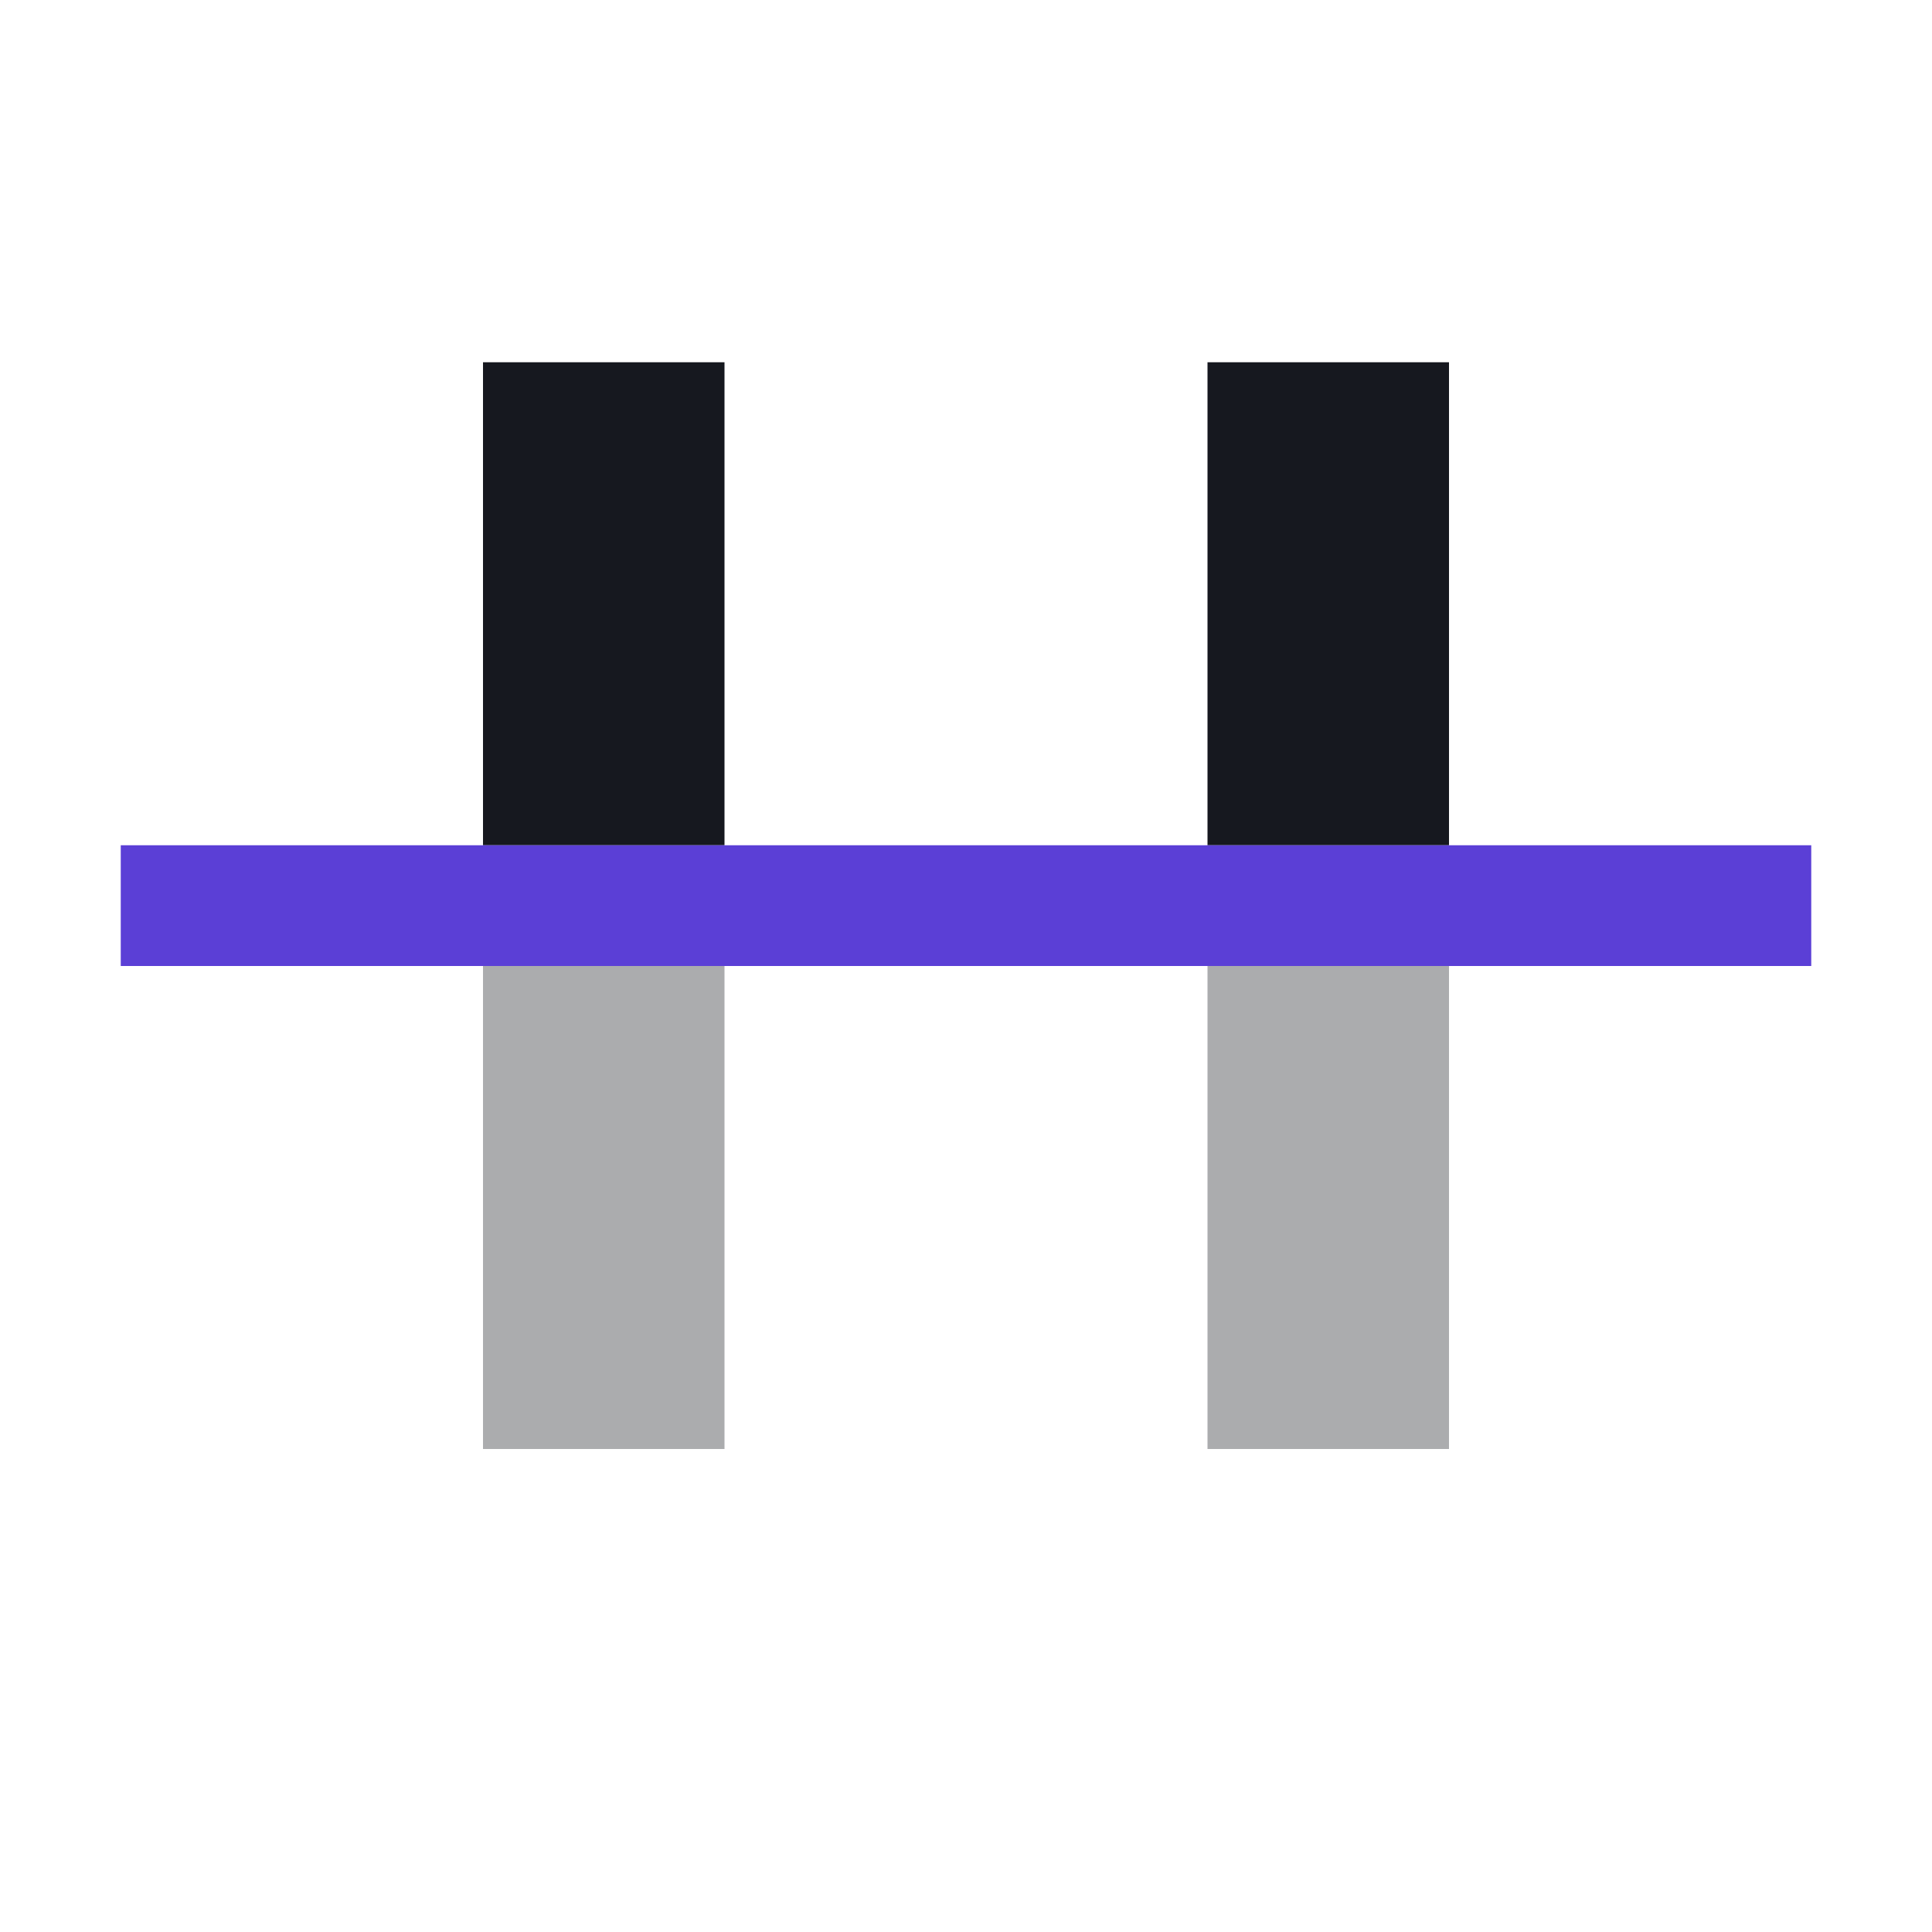
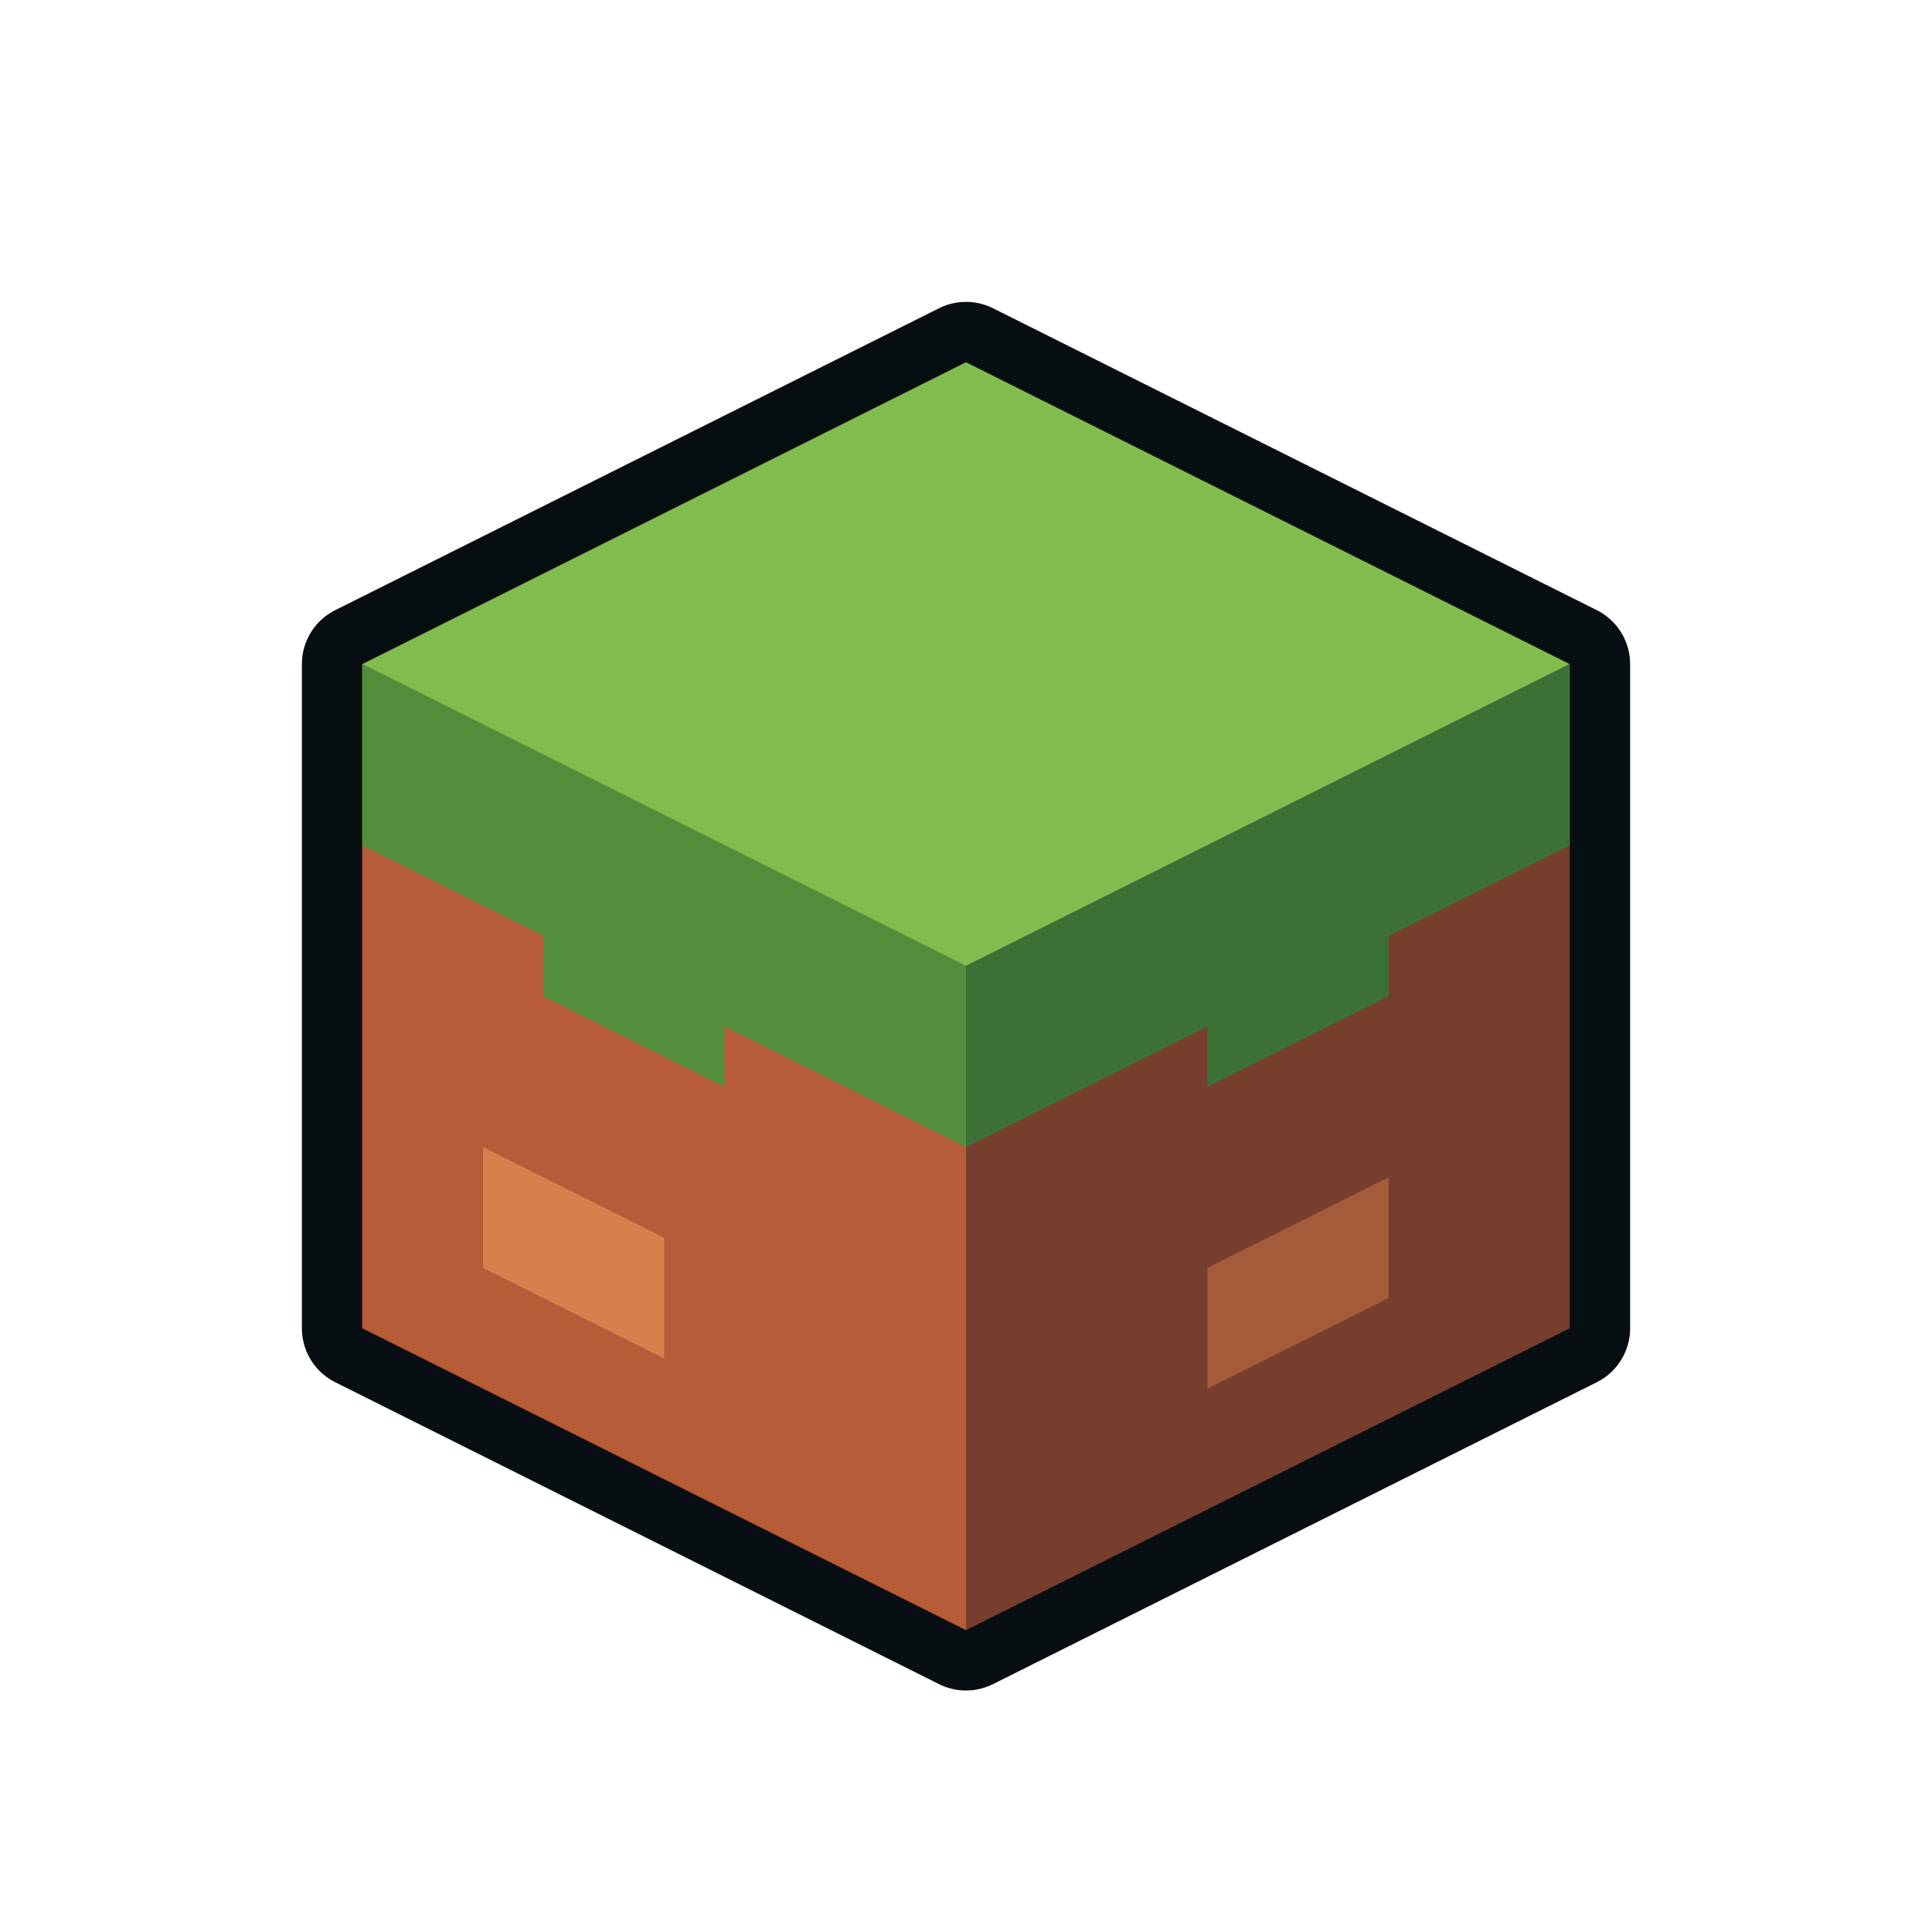
- <svg xmlns="http://www.w3.org/2000/svg" viewBox="0 0 16 16">
-   <g fill="#16181f">
-     <rect x="4" y="3" width="2" height="4" />
-     <rect x="10" y="3" width="2" height="4" />
-   </g>
-   <g fill="#16181f" opacity=".36">
-     <rect x="4" y="8" width="2" height="4" />
-     <rect x="10" y="8" width="2" height="4" />
-   </g>
-   <rect x="1" y="7" width="14" height="1" fill="#5b3fd6" />
+ <svg xmlns="http://www.w3.org/2000/svg" viewBox="0 0 32 32">
+   <path d="M6 11 16 6 26 11 26 22 16 27 6 22Z" fill="#080f12" stroke="#080f12" stroke-width="2" stroke-linejoin="round" />
+   <path d="M6 11 16 16 16 27 6 22Z" fill="#b75c38" />
+   <path d="M16 16 26 11 26 22 16 27Z" fill="#773e2d" />
+   <path d="M6 11 16 6 26 11 16 16Z" fill="#81bd4e" />
+   <path d="M6 11 16 16 16 19 12 17 12 18 9 16.5 9 15.5 6 14Z" fill="#528e3c" />
+   <path d="M16 16 26 11 26 14 23 15.5 23 16.5 20 18 20 17 16 19Z" fill="#3c7136" />
+   <path d="m8 19 3 1.5v2L8 21Z" fill="#d6804c" />
+   <path d="m20 21 3-1.5v2L20 23Z" fill="#a45c3b" />
</svg>
